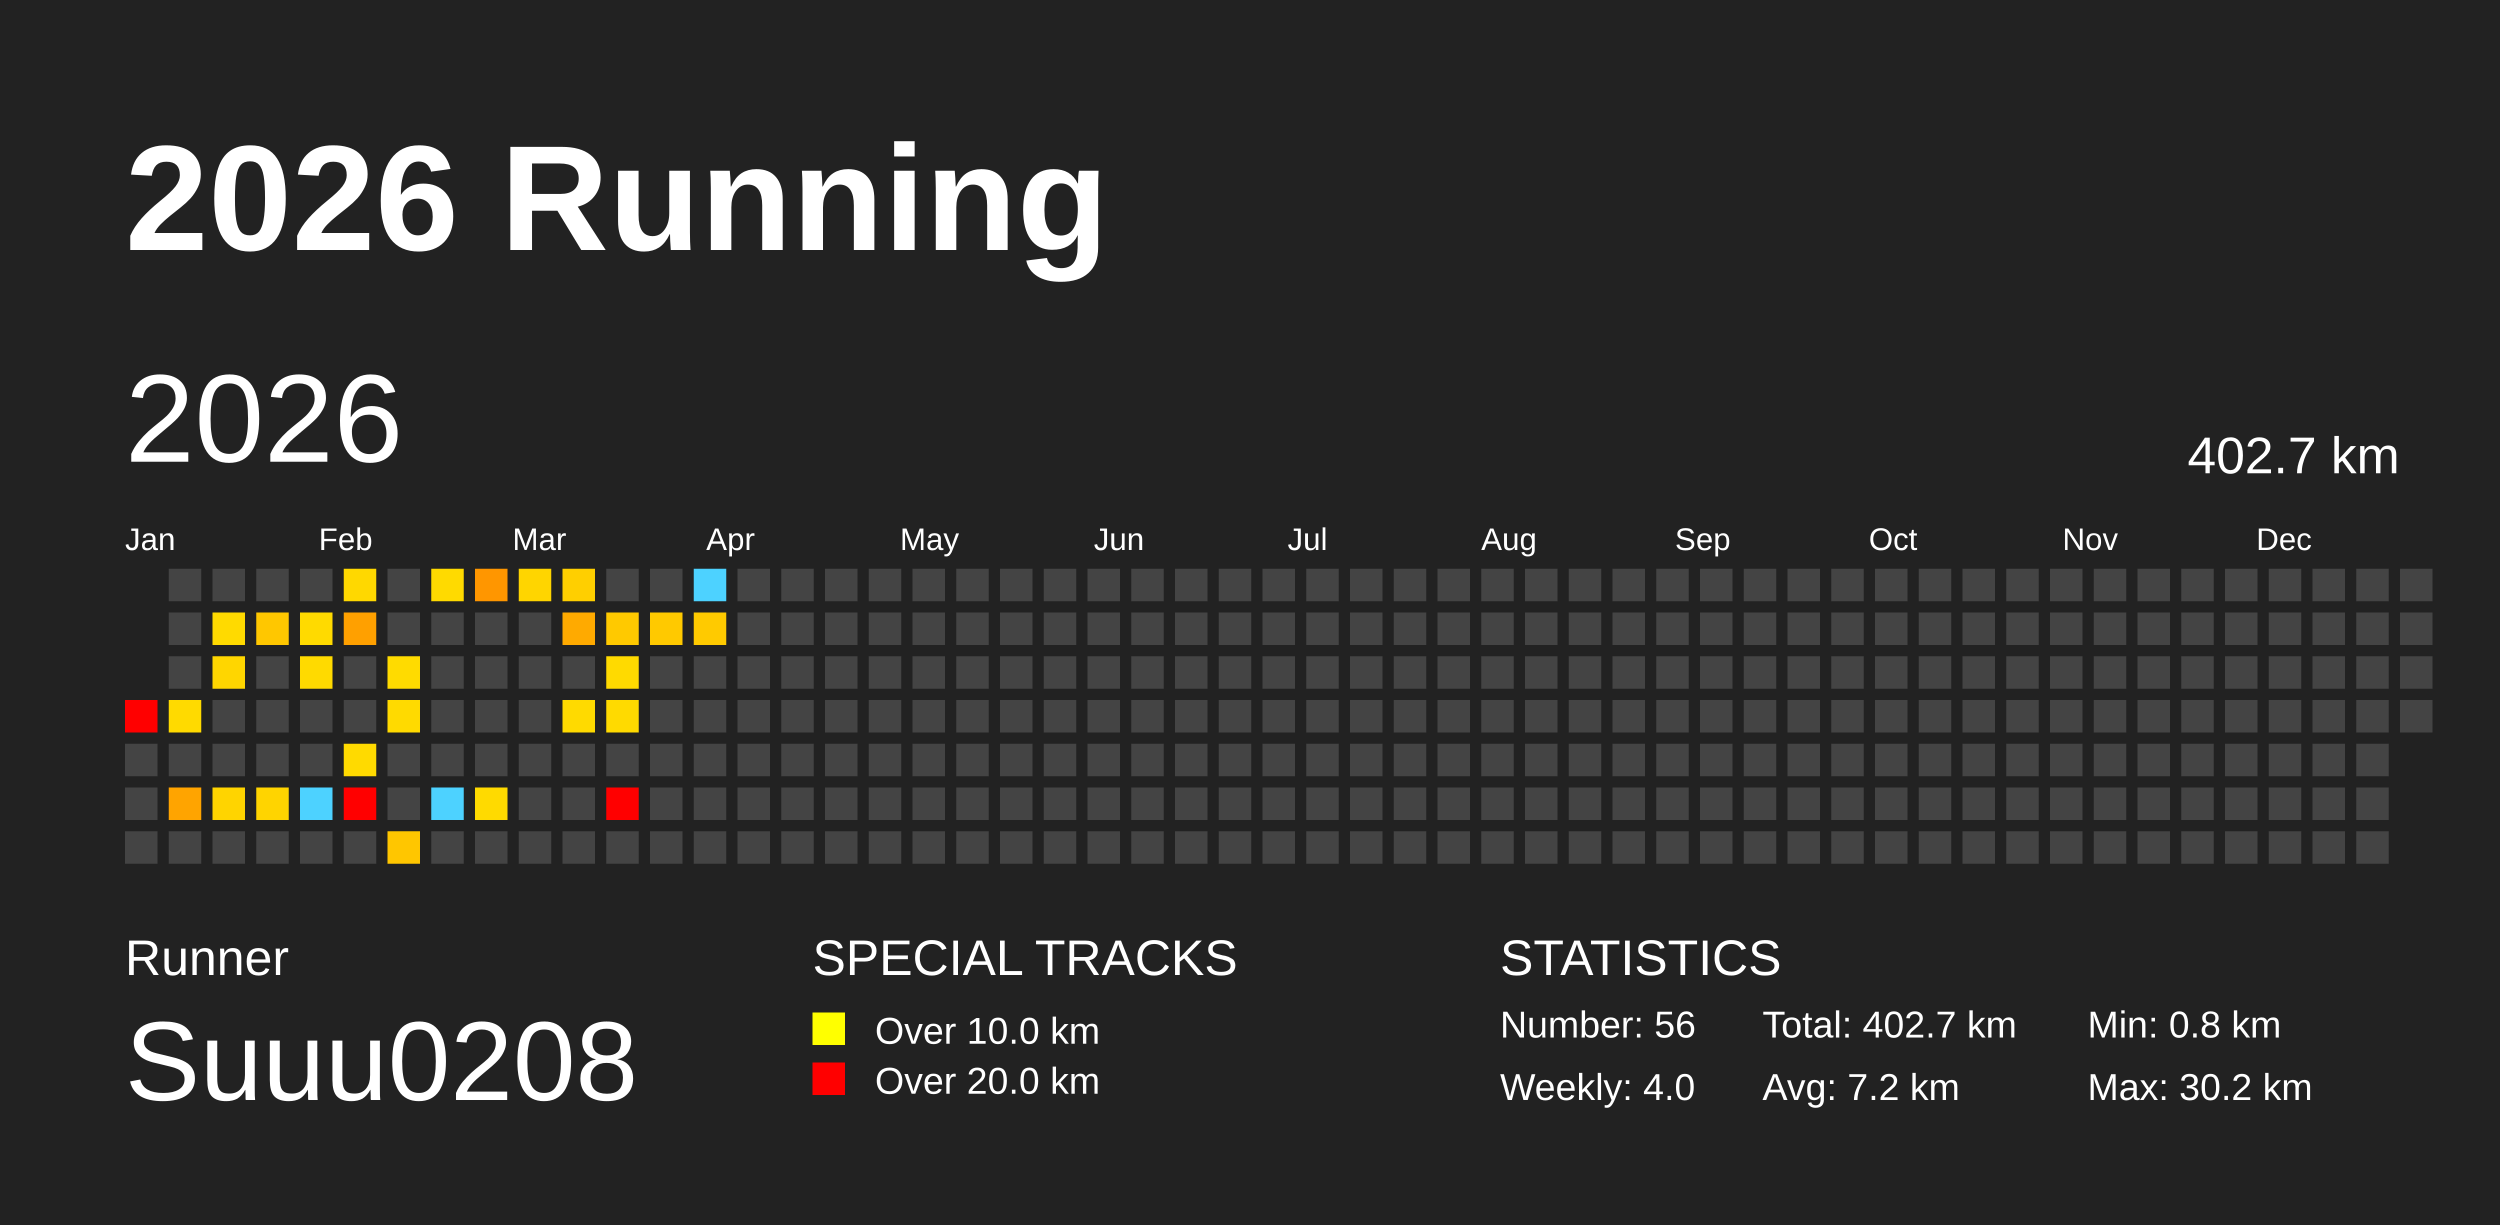
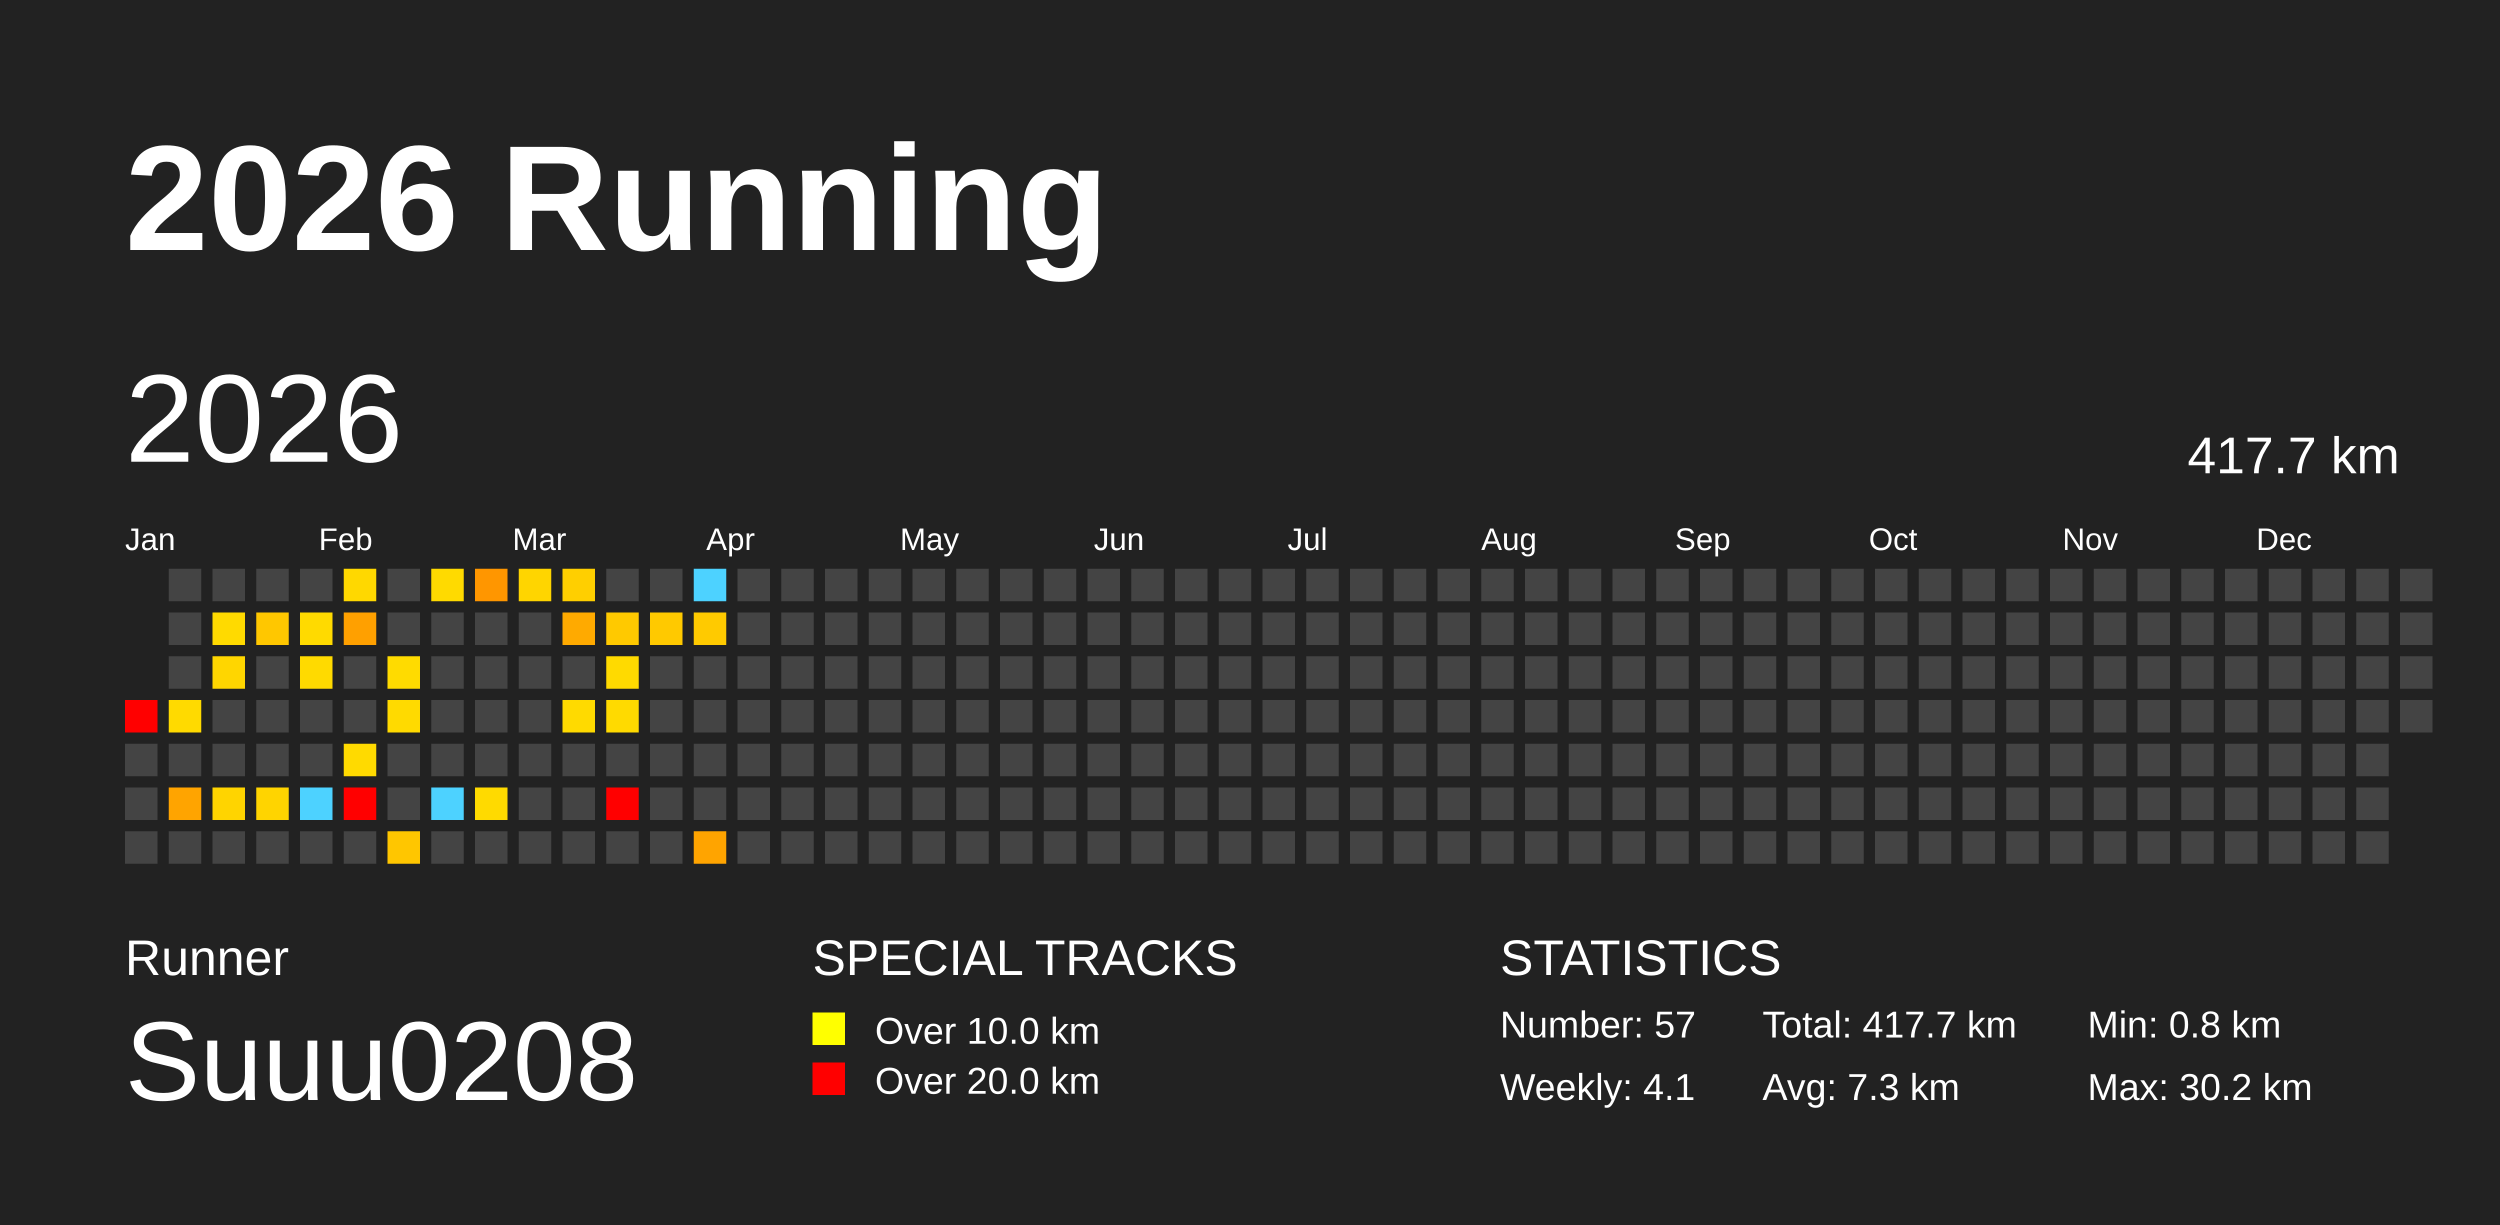
<svg xmlns="http://www.w3.org/2000/svg" baseProfile="full" height="98mm" version="1.1" viewBox="0,0,200,98" width="200mm">
  <defs />
  <rect fill="#222222" height="98" width="200" x="0" y="0" />
  <text fill="#FFFFFF" style="font-size:12px; font-family:Arial; font-weight:bold;" x="10" y="20">2026 Running</text>
  <text fill="#FFFFFF" style="font-size:4px; font-family:Arial" x="10" y="78">Runner</text>
  <text fill="#FFFFFF" style="font-size:9px; font-family:Arial" x="10" y="88">Suuu0208</text>
  <text fill="#FFFFFF" style="font-size:4px; font-family:Arial" x="65" y="78">SPECIAL TRACKS</text>
  <rect fill="yellow" height="2.6" width="2.6" x="65" y="81" />
  <text fill="#FFFFFF" style="font-size:3px; font-family:Arial" x="70" y="83.5">Over 10.0 km</text>
  <rect fill="red" height="2.6" width="2.6" x="65" y="85" />
  <text fill="#FFFFFF" style="font-size:3px; font-family:Arial" x="70" y="87.5">Over 20.0 km</text>
  <text fill="#FFFFFF" style="font-size:4px; font-family:Arial" x="120" y="78">STATISTICS</text>
-   <text fill="#FFFFFF" style="font-size:3px; font-family:Arial" x="120" y="83">Number: 56</text>
-   <text fill="#FFFFFF" style="font-size:3px; font-family:Arial" x="120" y="88">Weekly: 4.0</text>
-   <text fill="#FFFFFF" style="font-size:3px; font-family:Arial" x="141" y="83">Total: 402.7 km</text>
-   <text fill="#FFFFFF" style="font-size:3px; font-family:Arial" x="141" y="88">Avg: 7.2 km</text>
+   <text fill="#FFFFFF" style="font-size:3px; font-family:Arial" x="120" y="83">Number: 57</text>
+   <text fill="#FFFFFF" style="font-size:3px; font-family:Arial" x="120" y="88">Weekly: 4.1</text>
+   <text fill="#FFFFFF" style="font-size:3px; font-family:Arial" x="141" y="83">Total: 417.7 km</text>
+   <text fill="#FFFFFF" style="font-size:3px; font-family:Arial" x="141" y="88">Avg: 7.3 km</text>
  <text fill="#FFFFFF" style="font-size:3px; font-family:Arial" x="167" y="83">Min: 0.8 km</text>
  <text fill="#FFFFFF" style="font-size:3px; font-family:Arial" x="167" y="88">Max: 30.2 km</text>
  <text dominant-baseline="hanging" fill="#FFFFFF" style="font-size:10.0px; font-family:Arial;" x="10" y="30">2026</text>
-   <text dominant-baseline="hanging" fill="#FFFFFF" style="font-size:4.125px; font-family:Arial;" x="175" y="35">402.7 km</text>
+   <text dominant-baseline="hanging" fill="#FFFFFF" style="font-size:4.125px; font-family:Arial;" x="175" y="35">417.7 km</text>
  <text fill="#FFFFFF" style="font-size:2.5px; font-family:Arial" x="10.0" y="44">Jan</text>
  <text fill="#FFFFFF" style="font-size:2.5px; font-family:Arial" x="25.5" y="44">Feb</text>
  <text fill="#FFFFFF" style="font-size:2.5px; font-family:Arial" x="41.0" y="44">Mar</text>
  <text fill="#FFFFFF" style="font-size:2.5px; font-family:Arial" x="56.5" y="44">Apr</text>
  <text fill="#FFFFFF" style="font-size:2.5px; font-family:Arial" x="72.0" y="44">May</text>
  <text fill="#FFFFFF" style="font-size:2.5px; font-family:Arial" x="87.5" y="44">Jun</text>
  <text fill="#FFFFFF" style="font-size:2.5px; font-family:Arial" x="103.0" y="44">Jul</text>
  <text fill="#FFFFFF" style="font-size:2.5px; font-family:Arial" x="118.5" y="44">Aug</text>
  <text fill="#FFFFFF" style="font-size:2.5px; font-family:Arial" x="134.0" y="44">Sep</text>
  <text fill="#FFFFFF" style="font-size:2.5px; font-family:Arial" x="149.5" y="44">Oct</text>
  <text fill="#FFFFFF" style="font-size:2.5px; font-family:Arial" x="165.0" y="44">Nov</text>
  <text fill="#FFFFFF" style="font-size:2.5px; font-family:Arial" x="180.5" y="44">Dec</text>
  <rect fill="red" height="2.6" width="2.6" x="10.0" y="56.0" />
  <rect fill="#444444" height="2.6" width="2.6" x="10.0" y="59.5" />
  <rect fill="#444444" height="2.6" width="2.6" x="10.0" y="63.0" />
  <rect fill="#444444" height="2.6" width="2.6" x="10.0" y="66.5" />
  <rect fill="#444444" height="2.6" width="2.6" x="13.5" y="45.5" />
  <rect fill="#444444" height="2.6" width="2.6" x="13.5" y="49.0" />
  <rect fill="#444444" height="2.6" width="2.6" x="13.5" y="52.5" />
  <rect fill="#ffda00" height="2.6" width="2.6" x="13.5" y="56.0" />
  <rect fill="#444444" height="2.6" width="2.6" x="13.5" y="59.5" />
  <rect fill="#ffa400" height="2.6" width="2.6" x="13.5" y="63.0" />
  <rect fill="#444444" height="2.6" width="2.6" x="13.5" y="66.5" />
  <rect fill="#444444" height="2.6" width="2.6" x="17.0" y="45.5" />
  <rect fill="#ffda00" height="2.6" width="2.6" x="17.0" y="49.0" />
  <rect fill="#ffd600" height="2.6" width="2.6" x="17.0" y="52.5" />
  <rect fill="#444444" height="2.6" width="2.6" x="17.0" y="56.0" />
  <rect fill="#444444" height="2.6" width="2.6" x="17.0" y="59.5" />
  <rect fill="#ffd400" height="2.6" width="2.6" x="17.0" y="63.0" />
  <rect fill="#444444" height="2.6" width="2.6" x="17.0" y="66.5" />
  <rect fill="#444444" height="2.6" width="2.6" x="20.5" y="45.5" />
  <rect fill="#ffc700" height="2.6" width="2.6" x="20.5" y="49.0" />
  <rect fill="#444444" height="2.6" width="2.6" x="20.5" y="52.5" />
  <rect fill="#444444" height="2.6" width="2.6" x="20.5" y="56.0" />
  <rect fill="#444444" height="2.6" width="2.6" x="20.5" y="59.5" />
  <rect fill="#ffd400" height="2.6" width="2.6" x="20.5" y="63.0" />
  <rect fill="#444444" height="2.6" width="2.6" x="20.5" y="66.5" />
  <rect fill="#444444" height="2.6" width="2.6" x="24.0" y="45.5" />
  <rect fill="#ffda00" height="2.6" width="2.6" x="24.0" y="49.0" />
  <rect fill="#ffda00" height="2.6" width="2.6" x="24.0" y="52.5" />
  <rect fill="#444444" height="2.6" width="2.6" x="24.0" y="56.0" />
  <rect fill="#444444" height="2.6" width="2.6" x="24.0" y="59.5" />
  <rect fill="#4dd2ff" height="2.6" width="2.6" x="24.0" y="63.0" />
  <rect fill="#444444" height="2.6" width="2.6" x="24.0" y="66.5" />
  <rect fill="#ffd800" height="2.6" width="2.6" x="27.5" y="45.5" />
  <rect fill="#ffa000" height="2.6" width="2.6" x="27.5" y="49.0" />
  <rect fill="#444444" height="2.6" width="2.6" x="27.5" y="52.5" />
  <rect fill="#444444" height="2.6" width="2.6" x="27.5" y="56.0" />
  <rect fill="#ffda00" height="2.6" width="2.6" x="27.5" y="59.5" />
  <rect fill="red" height="2.6" width="2.6" x="27.5" y="63.0" />
  <rect fill="#444444" height="2.6" width="2.6" x="27.5" y="66.5" />
  <rect fill="#444444" height="2.6" width="2.6" x="31.0" y="45.5" />
  <rect fill="#444444" height="2.6" width="2.6" x="31.0" y="49.0" />
  <rect fill="#ffdb00" height="2.6" width="2.6" x="31.0" y="52.5" />
  <rect fill="#ffda00" height="2.6" width="2.6" x="31.0" y="56.0" />
  <rect fill="#444444" height="2.6" width="2.6" x="31.0" y="59.5" />
  <rect fill="#444444" height="2.6" width="2.6" x="31.0" y="63.0" />
  <rect fill="#ffc600" height="2.6" width="2.6" x="31.0" y="66.5" />
  <rect fill="#ffda00" height="2.6" width="2.6" x="34.5" y="45.5" />
  <rect fill="#444444" height="2.6" width="2.6" x="34.5" y="49.0" />
  <rect fill="#444444" height="2.6" width="2.6" x="34.5" y="52.5" />
  <rect fill="#444444" height="2.6" width="2.6" x="34.5" y="56.0" />
  <rect fill="#444444" height="2.6" width="2.6" x="34.5" y="59.5" />
  <rect fill="#4dd2ff" height="2.6" width="2.6" x="34.5" y="63.0" />
  <rect fill="#444444" height="2.6" width="2.6" x="34.5" y="66.5" />
  <rect fill="#ff9600" height="2.6" width="2.6" x="38.0" y="45.5" />
  <rect fill="#444444" height="2.6" width="2.6" x="38.0" y="49.0" />
  <rect fill="#444444" height="2.6" width="2.6" x="38.0" y="52.5" />
  <rect fill="#444444" height="2.6" width="2.6" x="38.0" y="56.0" />
  <rect fill="#444444" height="2.6" width="2.6" x="38.0" y="59.5" />
  <rect fill="#ffda00" height="2.6" width="2.6" x="38.0" y="63.0" />
  <rect fill="#444444" height="2.6" width="2.6" x="38.0" y="66.5" />
  <rect fill="#ffd500" height="2.6" width="2.6" x="41.5" y="45.5" />
  <rect fill="#444444" height="2.6" width="2.6" x="41.5" y="49.0" />
  <rect fill="#444444" height="2.6" width="2.6" x="41.5" y="52.5" />
  <rect fill="#444444" height="2.6" width="2.6" x="41.5" y="56.0" />
  <rect fill="#444444" height="2.6" width="2.6" x="41.5" y="59.5" />
  <rect fill="#444444" height="2.6" width="2.6" x="41.5" y="63.0" />
  <rect fill="#444444" height="2.6" width="2.6" x="41.5" y="66.5" />
  <rect fill="#ffcf00" height="2.6" width="2.6" x="45.0" y="45.5" />
  <rect fill="#ffaa00" height="2.6" width="2.6" x="45.0" y="49.0" />
  <rect fill="#444444" height="2.6" width="2.6" x="45.0" y="52.5" />
  <rect fill="#ffda00" height="2.6" width="2.6" x="45.0" y="56.0" />
  <rect fill="#444444" height="2.6" width="2.6" x="45.0" y="59.5" />
  <rect fill="#444444" height="2.6" width="2.6" x="45.0" y="63.0" />
  <rect fill="#444444" height="2.6" width="2.6" x="45.0" y="66.5" />
  <rect fill="#444444" height="2.6" width="2.6" x="48.5" y="45.5" />
  <rect fill="#ffc900" height="2.6" width="2.6" x="48.5" y="49.0" />
  <rect fill="#ffda00" height="2.6" width="2.6" x="48.5" y="52.5" />
  <rect fill="#ffda00" height="2.6" width="2.6" x="48.5" y="56.0" />
  <rect fill="#444444" height="2.6" width="2.6" x="48.5" y="59.5" />
  <rect fill="red" height="2.6" width="2.6" x="48.5" y="63.0" />
  <rect fill="#444444" height="2.6" width="2.6" x="48.5" y="66.5" />
  <rect fill="#444444" height="2.6" width="2.6" x="52.0" y="45.5" />
  <rect fill="#ffc900" height="2.6" width="2.6" x="52.0" y="49.0" />
  <rect fill="#444444" height="2.6" width="2.6" x="52.0" y="52.5" />
  <rect fill="#444444" height="2.6" width="2.6" x="52.0" y="56.0" />
  <rect fill="#444444" height="2.6" width="2.6" x="52.0" y="59.5" />
  <rect fill="#444444" height="2.6" width="2.6" x="52.0" y="63.0" />
  <rect fill="#444444" height="2.6" width="2.6" x="52.0" y="66.5" />
  <rect fill="#4dd2ff" height="2.6" width="2.6" x="55.5" y="45.5" />
  <rect fill="#ffca00" height="2.6" width="2.6" x="55.5" y="49.0" />
  <rect fill="#444444" height="2.6" width="2.6" x="55.5" y="52.5" />
  <rect fill="#444444" height="2.6" width="2.6" x="55.5" y="56.0" />
  <rect fill="#444444" height="2.6" width="2.6" x="55.5" y="59.5" />
  <rect fill="#444444" height="2.6" width="2.6" x="55.5" y="63.0" />
-   <rect fill="#444444" height="2.6" width="2.6" x="55.5" y="66.5" />
+   <rect fill="#ffa400" height="2.6" width="2.6" x="55.5" y="66.5" />
  <rect fill="#444444" height="2.6" width="2.6" x="59.0" y="45.5" />
  <rect fill="#444444" height="2.6" width="2.6" x="59.0" y="49.0" />
  <rect fill="#444444" height="2.6" width="2.6" x="59.0" y="52.5" />
  <rect fill="#444444" height="2.6" width="2.6" x="59.0" y="56.0" />
  <rect fill="#444444" height="2.6" width="2.6" x="59.0" y="59.5" />
  <rect fill="#444444" height="2.6" width="2.6" x="59.0" y="63.0" />
  <rect fill="#444444" height="2.6" width="2.6" x="59.0" y="66.5" />
  <rect fill="#444444" height="2.6" width="2.6" x="62.5" y="45.5" />
  <rect fill="#444444" height="2.6" width="2.6" x="62.5" y="49.0" />
  <rect fill="#444444" height="2.6" width="2.6" x="62.5" y="52.5" />
  <rect fill="#444444" height="2.6" width="2.6" x="62.5" y="56.0" />
  <rect fill="#444444" height="2.6" width="2.6" x="62.5" y="59.5" />
  <rect fill="#444444" height="2.6" width="2.6" x="62.5" y="63.0" />
  <rect fill="#444444" height="2.6" width="2.6" x="62.5" y="66.5" />
  <rect fill="#444444" height="2.6" width="2.6" x="66.0" y="45.5" />
  <rect fill="#444444" height="2.6" width="2.6" x="66.0" y="49.0" />
  <rect fill="#444444" height="2.6" width="2.6" x="66.0" y="52.5" />
  <rect fill="#444444" height="2.6" width="2.6" x="66.0" y="56.0" />
  <rect fill="#444444" height="2.6" width="2.6" x="66.0" y="59.5" />
  <rect fill="#444444" height="2.6" width="2.6" x="66.0" y="63.0" />
  <rect fill="#444444" height="2.6" width="2.6" x="66.0" y="66.5" />
  <rect fill="#444444" height="2.6" width="2.6" x="69.5" y="45.5" />
  <rect fill="#444444" height="2.6" width="2.6" x="69.5" y="49.0" />
  <rect fill="#444444" height="2.6" width="2.6" x="69.5" y="52.5" />
  <rect fill="#444444" height="2.6" width="2.6" x="69.5" y="56.0" />
  <rect fill="#444444" height="2.6" width="2.6" x="69.5" y="59.5" />
  <rect fill="#444444" height="2.6" width="2.6" x="69.5" y="63.0" />
  <rect fill="#444444" height="2.6" width="2.6" x="69.5" y="66.5" />
  <rect fill="#444444" height="2.6" width="2.6" x="73.0" y="45.5" />
  <rect fill="#444444" height="2.6" width="2.6" x="73.0" y="49.0" />
  <rect fill="#444444" height="2.6" width="2.6" x="73.0" y="52.5" />
  <rect fill="#444444" height="2.6" width="2.6" x="73.0" y="56.0" />
  <rect fill="#444444" height="2.6" width="2.6" x="73.0" y="59.5" />
  <rect fill="#444444" height="2.6" width="2.6" x="73.0" y="63.0" />
  <rect fill="#444444" height="2.6" width="2.6" x="73.0" y="66.5" />
  <rect fill="#444444" height="2.6" width="2.6" x="76.5" y="45.5" />
  <rect fill="#444444" height="2.6" width="2.6" x="76.5" y="49.0" />
  <rect fill="#444444" height="2.6" width="2.6" x="76.5" y="52.5" />
  <rect fill="#444444" height="2.6" width="2.6" x="76.5" y="56.0" />
  <rect fill="#444444" height="2.6" width="2.6" x="76.5" y="59.5" />
  <rect fill="#444444" height="2.6" width="2.6" x="76.5" y="63.0" />
  <rect fill="#444444" height="2.6" width="2.6" x="76.5" y="66.5" />
  <rect fill="#444444" height="2.6" width="2.6" x="80.0" y="45.5" />
  <rect fill="#444444" height="2.6" width="2.6" x="80.0" y="49.0" />
  <rect fill="#444444" height="2.6" width="2.6" x="80.0" y="52.5" />
  <rect fill="#444444" height="2.6" width="2.6" x="80.0" y="56.0" />
  <rect fill="#444444" height="2.6" width="2.6" x="80.0" y="59.5" />
  <rect fill="#444444" height="2.6" width="2.6" x="80.0" y="63.0" />
  <rect fill="#444444" height="2.6" width="2.6" x="80.0" y="66.5" />
  <rect fill="#444444" height="2.6" width="2.6" x="83.5" y="45.5" />
  <rect fill="#444444" height="2.6" width="2.6" x="83.5" y="49.0" />
  <rect fill="#444444" height="2.6" width="2.6" x="83.5" y="52.5" />
  <rect fill="#444444" height="2.6" width="2.6" x="83.5" y="56.0" />
  <rect fill="#444444" height="2.6" width="2.6" x="83.5" y="59.5" />
  <rect fill="#444444" height="2.6" width="2.6" x="83.5" y="63.0" />
  <rect fill="#444444" height="2.6" width="2.6" x="83.5" y="66.5" />
  <rect fill="#444444" height="2.6" width="2.6" x="87.0" y="45.5" />
  <rect fill="#444444" height="2.6" width="2.6" x="87.0" y="49.0" />
  <rect fill="#444444" height="2.6" width="2.6" x="87.0" y="52.5" />
  <rect fill="#444444" height="2.6" width="2.6" x="87.0" y="56.0" />
  <rect fill="#444444" height="2.6" width="2.6" x="87.0" y="59.5" />
  <rect fill="#444444" height="2.6" width="2.6" x="87.0" y="63.0" />
  <rect fill="#444444" height="2.6" width="2.6" x="87.0" y="66.5" />
  <rect fill="#444444" height="2.6" width="2.6" x="90.5" y="45.5" />
  <rect fill="#444444" height="2.6" width="2.6" x="90.5" y="49.0" />
  <rect fill="#444444" height="2.6" width="2.6" x="90.5" y="52.5" />
  <rect fill="#444444" height="2.6" width="2.6" x="90.5" y="56.0" />
  <rect fill="#444444" height="2.6" width="2.6" x="90.5" y="59.5" />
  <rect fill="#444444" height="2.6" width="2.6" x="90.5" y="63.0" />
  <rect fill="#444444" height="2.6" width="2.6" x="90.5" y="66.5" />
  <rect fill="#444444" height="2.6" width="2.6" x="94.0" y="45.5" />
  <rect fill="#444444" height="2.6" width="2.6" x="94.0" y="49.0" />
  <rect fill="#444444" height="2.6" width="2.6" x="94.0" y="52.5" />
  <rect fill="#444444" height="2.6" width="2.6" x="94.0" y="56.0" />
  <rect fill="#444444" height="2.6" width="2.6" x="94.0" y="59.5" />
  <rect fill="#444444" height="2.6" width="2.6" x="94.0" y="63.0" />
  <rect fill="#444444" height="2.6" width="2.6" x="94.0" y="66.5" />
  <rect fill="#444444" height="2.6" width="2.6" x="97.5" y="45.5" />
  <rect fill="#444444" height="2.6" width="2.6" x="97.5" y="49.0" />
  <rect fill="#444444" height="2.6" width="2.6" x="97.5" y="52.5" />
  <rect fill="#444444" height="2.6" width="2.6" x="97.5" y="56.0" />
  <rect fill="#444444" height="2.6" width="2.6" x="97.5" y="59.5" />
  <rect fill="#444444" height="2.6" width="2.6" x="97.5" y="63.0" />
  <rect fill="#444444" height="2.6" width="2.6" x="97.5" y="66.5" />
  <rect fill="#444444" height="2.6" width="2.6" x="101.0" y="45.5" />
  <rect fill="#444444" height="2.6" width="2.6" x="101.0" y="49.0" />
  <rect fill="#444444" height="2.6" width="2.6" x="101.0" y="52.5" />
  <rect fill="#444444" height="2.6" width="2.6" x="101.0" y="56.0" />
  <rect fill="#444444" height="2.6" width="2.6" x="101.0" y="59.5" />
  <rect fill="#444444" height="2.6" width="2.6" x="101.0" y="63.0" />
  <rect fill="#444444" height="2.6" width="2.6" x="101.0" y="66.5" />
  <rect fill="#444444" height="2.6" width="2.6" x="104.5" y="45.5" />
  <rect fill="#444444" height="2.6" width="2.6" x="104.5" y="49.0" />
  <rect fill="#444444" height="2.6" width="2.6" x="104.5" y="52.5" />
  <rect fill="#444444" height="2.6" width="2.6" x="104.5" y="56.0" />
  <rect fill="#444444" height="2.6" width="2.6" x="104.5" y="59.5" />
  <rect fill="#444444" height="2.6" width="2.6" x="104.5" y="63.0" />
  <rect fill="#444444" height="2.6" width="2.6" x="104.5" y="66.5" />
  <rect fill="#444444" height="2.6" width="2.6" x="108.0" y="45.5" />
  <rect fill="#444444" height="2.6" width="2.6" x="108.0" y="49.0" />
  <rect fill="#444444" height="2.6" width="2.6" x="108.0" y="52.5" />
  <rect fill="#444444" height="2.6" width="2.6" x="108.0" y="56.0" />
  <rect fill="#444444" height="2.6" width="2.6" x="108.0" y="59.5" />
  <rect fill="#444444" height="2.6" width="2.6" x="108.0" y="63.0" />
  <rect fill="#444444" height="2.6" width="2.6" x="108.0" y="66.5" />
  <rect fill="#444444" height="2.6" width="2.6" x="111.5" y="45.5" />
  <rect fill="#444444" height="2.6" width="2.6" x="111.5" y="49.0" />
  <rect fill="#444444" height="2.6" width="2.6" x="111.5" y="52.5" />
  <rect fill="#444444" height="2.6" width="2.6" x="111.5" y="56.0" />
  <rect fill="#444444" height="2.6" width="2.6" x="111.5" y="59.5" />
  <rect fill="#444444" height="2.6" width="2.6" x="111.5" y="63.0" />
  <rect fill="#444444" height="2.6" width="2.6" x="111.5" y="66.5" />
  <rect fill="#444444" height="2.6" width="2.6" x="115.0" y="45.5" />
  <rect fill="#444444" height="2.6" width="2.6" x="115.0" y="49.0" />
  <rect fill="#444444" height="2.6" width="2.6" x="115.0" y="52.5" />
  <rect fill="#444444" height="2.6" width="2.6" x="115.0" y="56.0" />
  <rect fill="#444444" height="2.6" width="2.6" x="115.0" y="59.5" />
  <rect fill="#444444" height="2.6" width="2.6" x="115.0" y="63.0" />
  <rect fill="#444444" height="2.6" width="2.6" x="115.0" y="66.5" />
  <rect fill="#444444" height="2.6" width="2.6" x="118.5" y="45.5" />
  <rect fill="#444444" height="2.6" width="2.6" x="118.5" y="49.0" />
  <rect fill="#444444" height="2.6" width="2.6" x="118.5" y="52.5" />
  <rect fill="#444444" height="2.6" width="2.6" x="118.5" y="56.0" />
  <rect fill="#444444" height="2.6" width="2.6" x="118.5" y="59.5" />
  <rect fill="#444444" height="2.6" width="2.6" x="118.5" y="63.0" />
  <rect fill="#444444" height="2.6" width="2.6" x="118.5" y="66.5" />
  <rect fill="#444444" height="2.6" width="2.6" x="122.0" y="45.5" />
  <rect fill="#444444" height="2.6" width="2.6" x="122.0" y="49.0" />
  <rect fill="#444444" height="2.6" width="2.6" x="122.0" y="52.5" />
  <rect fill="#444444" height="2.6" width="2.6" x="122.0" y="56.0" />
  <rect fill="#444444" height="2.6" width="2.6" x="122.0" y="59.5" />
  <rect fill="#444444" height="2.6" width="2.6" x="122.0" y="63.0" />
  <rect fill="#444444" height="2.6" width="2.6" x="122.0" y="66.5" />
  <rect fill="#444444" height="2.6" width="2.6" x="125.5" y="45.5" />
  <rect fill="#444444" height="2.6" width="2.6" x="125.5" y="49.0" />
  <rect fill="#444444" height="2.6" width="2.6" x="125.5" y="52.5" />
  <rect fill="#444444" height="2.6" width="2.6" x="125.5" y="56.0" />
  <rect fill="#444444" height="2.6" width="2.6" x="125.5" y="59.5" />
  <rect fill="#444444" height="2.6" width="2.6" x="125.5" y="63.0" />
  <rect fill="#444444" height="2.6" width="2.6" x="125.5" y="66.5" />
  <rect fill="#444444" height="2.6" width="2.6" x="129.0" y="45.5" />
  <rect fill="#444444" height="2.6" width="2.6" x="129.0" y="49.0" />
  <rect fill="#444444" height="2.6" width="2.6" x="129.0" y="52.5" />
  <rect fill="#444444" height="2.6" width="2.6" x="129.0" y="56.0" />
  <rect fill="#444444" height="2.6" width="2.6" x="129.0" y="59.5" />
  <rect fill="#444444" height="2.6" width="2.6" x="129.0" y="63.0" />
  <rect fill="#444444" height="2.6" width="2.6" x="129.0" y="66.5" />
  <rect fill="#444444" height="2.6" width="2.6" x="132.5" y="45.5" />
  <rect fill="#444444" height="2.6" width="2.6" x="132.5" y="49.0" />
  <rect fill="#444444" height="2.6" width="2.6" x="132.5" y="52.5" />
  <rect fill="#444444" height="2.6" width="2.6" x="132.5" y="56.0" />
  <rect fill="#444444" height="2.6" width="2.6" x="132.5" y="59.5" />
  <rect fill="#444444" height="2.6" width="2.6" x="132.5" y="63.0" />
  <rect fill="#444444" height="2.6" width="2.6" x="132.5" y="66.5" />
  <rect fill="#444444" height="2.6" width="2.6" x="136.0" y="45.5" />
  <rect fill="#444444" height="2.6" width="2.6" x="136.0" y="49.0" />
  <rect fill="#444444" height="2.6" width="2.6" x="136.0" y="52.5" />
  <rect fill="#444444" height="2.6" width="2.6" x="136.0" y="56.0" />
  <rect fill="#444444" height="2.6" width="2.6" x="136.0" y="59.5" />
  <rect fill="#444444" height="2.6" width="2.6" x="136.0" y="63.0" />
  <rect fill="#444444" height="2.6" width="2.6" x="136.0" y="66.5" />
  <rect fill="#444444" height="2.6" width="2.6" x="139.5" y="45.5" />
  <rect fill="#444444" height="2.6" width="2.6" x="139.5" y="49.0" />
  <rect fill="#444444" height="2.6" width="2.6" x="139.5" y="52.5" />
  <rect fill="#444444" height="2.6" width="2.6" x="139.5" y="56.0" />
  <rect fill="#444444" height="2.6" width="2.6" x="139.5" y="59.5" />
  <rect fill="#444444" height="2.6" width="2.6" x="139.5" y="63.0" />
  <rect fill="#444444" height="2.6" width="2.6" x="139.5" y="66.5" />
  <rect fill="#444444" height="2.6" width="2.6" x="143.0" y="45.5" />
  <rect fill="#444444" height="2.6" width="2.6" x="143.0" y="49.0" />
  <rect fill="#444444" height="2.6" width="2.6" x="143.0" y="52.5" />
  <rect fill="#444444" height="2.6" width="2.6" x="143.0" y="56.0" />
  <rect fill="#444444" height="2.6" width="2.6" x="143.0" y="59.5" />
  <rect fill="#444444" height="2.6" width="2.6" x="143.0" y="63.0" />
  <rect fill="#444444" height="2.6" width="2.6" x="143.0" y="66.5" />
  <rect fill="#444444" height="2.6" width="2.6" x="146.5" y="45.5" />
  <rect fill="#444444" height="2.6" width="2.6" x="146.5" y="49.0" />
  <rect fill="#444444" height="2.6" width="2.6" x="146.5" y="52.5" />
  <rect fill="#444444" height="2.6" width="2.6" x="146.5" y="56.0" />
  <rect fill="#444444" height="2.6" width="2.6" x="146.5" y="59.5" />
  <rect fill="#444444" height="2.6" width="2.6" x="146.5" y="63.0" />
  <rect fill="#444444" height="2.6" width="2.6" x="146.5" y="66.5" />
  <rect fill="#444444" height="2.6" width="2.6" x="150.0" y="45.5" />
  <rect fill="#444444" height="2.6" width="2.6" x="150.0" y="49.0" />
  <rect fill="#444444" height="2.6" width="2.6" x="150.0" y="52.5" />
  <rect fill="#444444" height="2.6" width="2.6" x="150.0" y="56.0" />
  <rect fill="#444444" height="2.6" width="2.6" x="150.0" y="59.5" />
  <rect fill="#444444" height="2.6" width="2.6" x="150.0" y="63.0" />
  <rect fill="#444444" height="2.6" width="2.6" x="150.0" y="66.5" />
  <rect fill="#444444" height="2.6" width="2.6" x="153.5" y="45.5" />
  <rect fill="#444444" height="2.6" width="2.6" x="153.5" y="49.0" />
  <rect fill="#444444" height="2.6" width="2.6" x="153.5" y="52.5" />
  <rect fill="#444444" height="2.6" width="2.6" x="153.5" y="56.0" />
  <rect fill="#444444" height="2.6" width="2.6" x="153.5" y="59.5" />
  <rect fill="#444444" height="2.6" width="2.6" x="153.5" y="63.0" />
  <rect fill="#444444" height="2.6" width="2.6" x="153.5" y="66.5" />
  <rect fill="#444444" height="2.6" width="2.6" x="157.0" y="45.5" />
  <rect fill="#444444" height="2.6" width="2.6" x="157.0" y="49.0" />
  <rect fill="#444444" height="2.6" width="2.6" x="157.0" y="52.5" />
  <rect fill="#444444" height="2.6" width="2.6" x="157.0" y="56.0" />
  <rect fill="#444444" height="2.6" width="2.6" x="157.0" y="59.5" />
  <rect fill="#444444" height="2.6" width="2.6" x="157.0" y="63.0" />
  <rect fill="#444444" height="2.6" width="2.6" x="157.0" y="66.5" />
  <rect fill="#444444" height="2.6" width="2.6" x="160.5" y="45.5" />
  <rect fill="#444444" height="2.6" width="2.6" x="160.5" y="49.0" />
  <rect fill="#444444" height="2.6" width="2.6" x="160.5" y="52.5" />
  <rect fill="#444444" height="2.6" width="2.6" x="160.5" y="56.0" />
  <rect fill="#444444" height="2.6" width="2.6" x="160.5" y="59.5" />
  <rect fill="#444444" height="2.6" width="2.6" x="160.5" y="63.0" />
  <rect fill="#444444" height="2.6" width="2.6" x="160.5" y="66.5" />
  <rect fill="#444444" height="2.6" width="2.6" x="164.0" y="45.5" />
  <rect fill="#444444" height="2.6" width="2.6" x="164.0" y="49.0" />
  <rect fill="#444444" height="2.6" width="2.6" x="164.0" y="52.5" />
  <rect fill="#444444" height="2.6" width="2.6" x="164.0" y="56.0" />
  <rect fill="#444444" height="2.6" width="2.6" x="164.0" y="59.5" />
  <rect fill="#444444" height="2.6" width="2.6" x="164.0" y="63.0" />
  <rect fill="#444444" height="2.6" width="2.6" x="164.0" y="66.5" />
  <rect fill="#444444" height="2.6" width="2.6" x="167.5" y="45.5" />
  <rect fill="#444444" height="2.6" width="2.6" x="167.5" y="49.0" />
  <rect fill="#444444" height="2.6" width="2.6" x="167.5" y="52.5" />
  <rect fill="#444444" height="2.6" width="2.6" x="167.5" y="56.0" />
  <rect fill="#444444" height="2.6" width="2.6" x="167.5" y="59.5" />
  <rect fill="#444444" height="2.6" width="2.6" x="167.5" y="63.0" />
  <rect fill="#444444" height="2.6" width="2.6" x="167.5" y="66.5" />
  <rect fill="#444444" height="2.6" width="2.6" x="171.0" y="45.5" />
  <rect fill="#444444" height="2.6" width="2.6" x="171.0" y="49.0" />
  <rect fill="#444444" height="2.6" width="2.6" x="171.0" y="52.5" />
  <rect fill="#444444" height="2.6" width="2.6" x="171.0" y="56.0" />
  <rect fill="#444444" height="2.6" width="2.6" x="171.0" y="59.5" />
  <rect fill="#444444" height="2.6" width="2.6" x="171.0" y="63.0" />
  <rect fill="#444444" height="2.6" width="2.6" x="171.0" y="66.5" />
  <rect fill="#444444" height="2.6" width="2.6" x="174.5" y="45.5" />
  <rect fill="#444444" height="2.6" width="2.6" x="174.5" y="49.0" />
  <rect fill="#444444" height="2.6" width="2.6" x="174.5" y="52.5" />
  <rect fill="#444444" height="2.6" width="2.6" x="174.5" y="56.0" />
  <rect fill="#444444" height="2.6" width="2.6" x="174.5" y="59.5" />
  <rect fill="#444444" height="2.6" width="2.6" x="174.5" y="63.0" />
  <rect fill="#444444" height="2.6" width="2.6" x="174.5" y="66.5" />
  <rect fill="#444444" height="2.6" width="2.6" x="178.0" y="45.5" />
  <rect fill="#444444" height="2.6" width="2.6" x="178.0" y="49.0" />
  <rect fill="#444444" height="2.6" width="2.6" x="178.0" y="52.5" />
  <rect fill="#444444" height="2.6" width="2.6" x="178.0" y="56.0" />
  <rect fill="#444444" height="2.6" width="2.6" x="178.0" y="59.5" />
  <rect fill="#444444" height="2.6" width="2.6" x="178.0" y="63.0" />
  <rect fill="#444444" height="2.6" width="2.6" x="178.0" y="66.5" />
  <rect fill="#444444" height="2.6" width="2.6" x="181.5" y="45.5" />
  <rect fill="#444444" height="2.6" width="2.6" x="181.5" y="49.0" />
  <rect fill="#444444" height="2.6" width="2.6" x="181.5" y="52.5" />
  <rect fill="#444444" height="2.6" width="2.6" x="181.5" y="56.0" />
  <rect fill="#444444" height="2.6" width="2.6" x="181.5" y="59.5" />
  <rect fill="#444444" height="2.6" width="2.6" x="181.5" y="63.0" />
  <rect fill="#444444" height="2.6" width="2.6" x="181.5" y="66.5" />
  <rect fill="#444444" height="2.6" width="2.6" x="185.0" y="45.5" />
  <rect fill="#444444" height="2.6" width="2.6" x="185.0" y="49.0" />
  <rect fill="#444444" height="2.6" width="2.6" x="185.0" y="52.5" />
  <rect fill="#444444" height="2.6" width="2.6" x="185.0" y="56.0" />
  <rect fill="#444444" height="2.6" width="2.6" x="185.0" y="59.5" />
  <rect fill="#444444" height="2.6" width="2.6" x="185.0" y="63.0" />
  <rect fill="#444444" height="2.6" width="2.6" x="185.0" y="66.5" />
  <rect fill="#444444" height="2.6" width="2.6" x="188.5" y="45.5" />
  <rect fill="#444444" height="2.6" width="2.6" x="188.5" y="49.0" />
  <rect fill="#444444" height="2.6" width="2.6" x="188.5" y="52.5" />
  <rect fill="#444444" height="2.6" width="2.6" x="188.5" y="56.0" />
  <rect fill="#444444" height="2.6" width="2.6" x="188.5" y="59.5" />
  <rect fill="#444444" height="2.6" width="2.6" x="188.5" y="63.0" />
  <rect fill="#444444" height="2.6" width="2.6" x="188.5" y="66.5" />
  <rect fill="#444444" height="2.6" width="2.6" x="192.0" y="45.5" />
  <rect fill="#444444" height="2.6" width="2.6" x="192.0" y="49.0" />
  <rect fill="#444444" height="2.6" width="2.6" x="192.0" y="52.5" />
  <rect fill="#444444" height="2.6" width="2.6" x="192.0" y="56.0" />
</svg>
